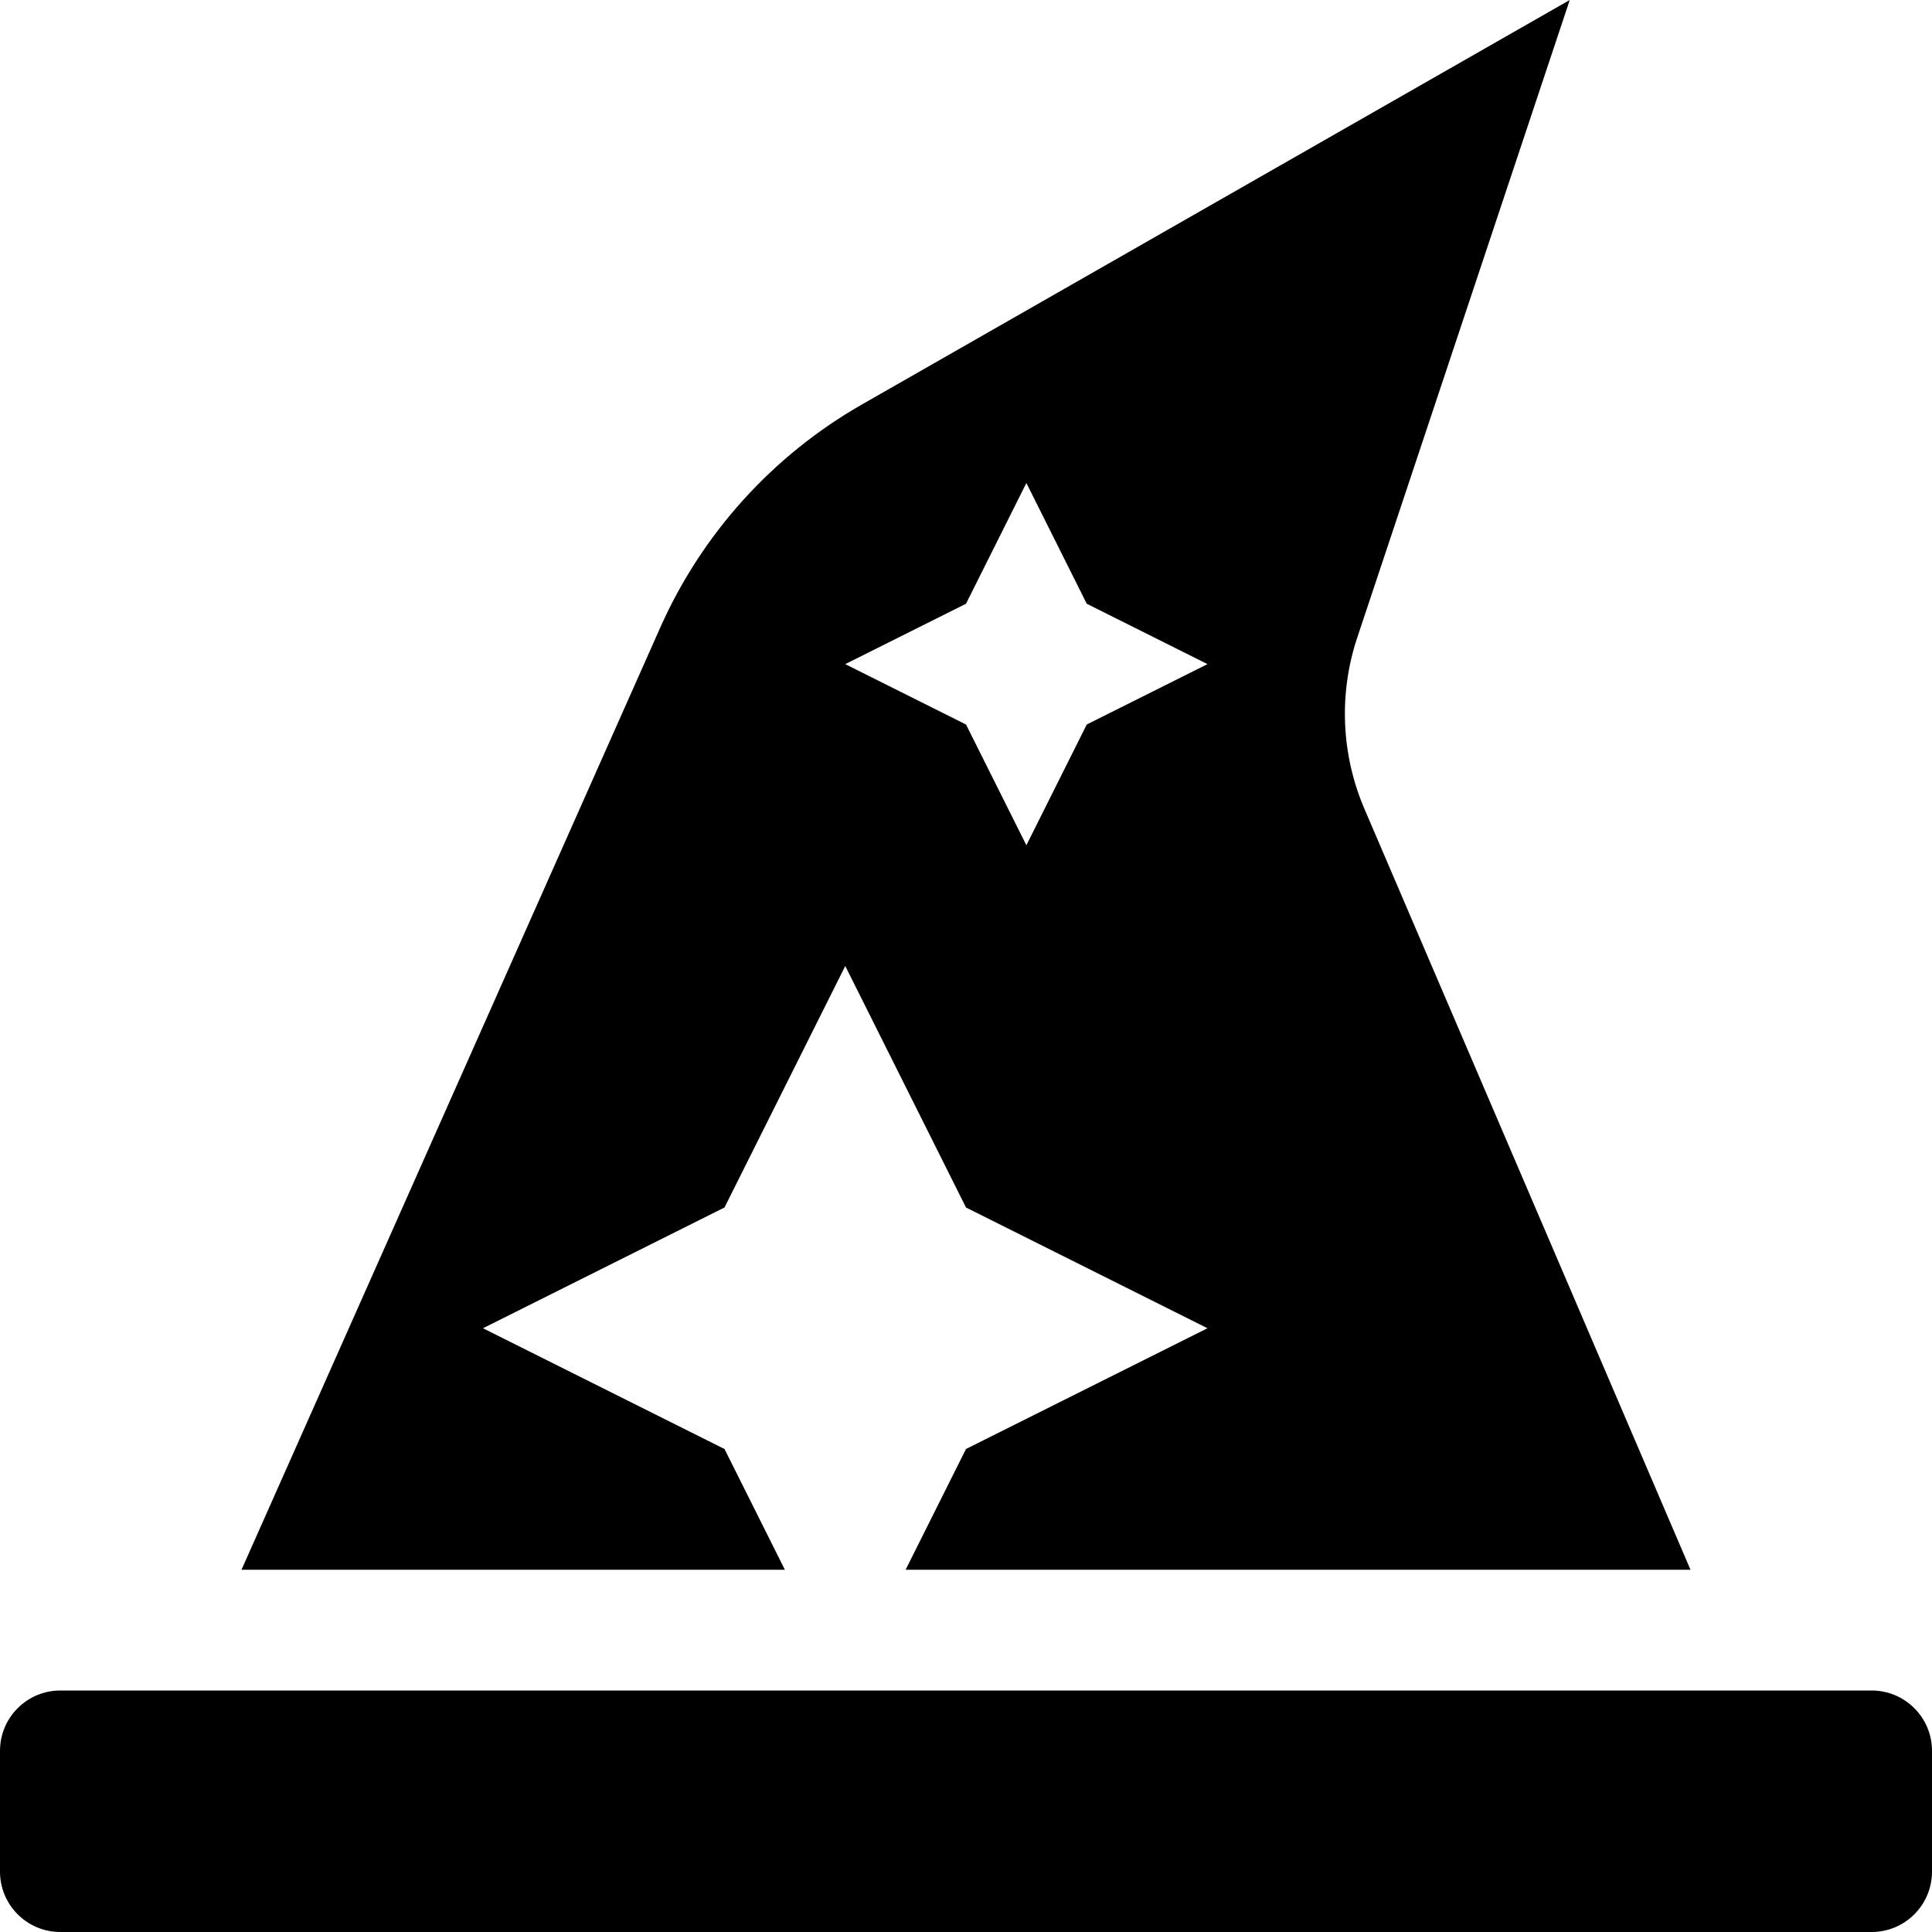
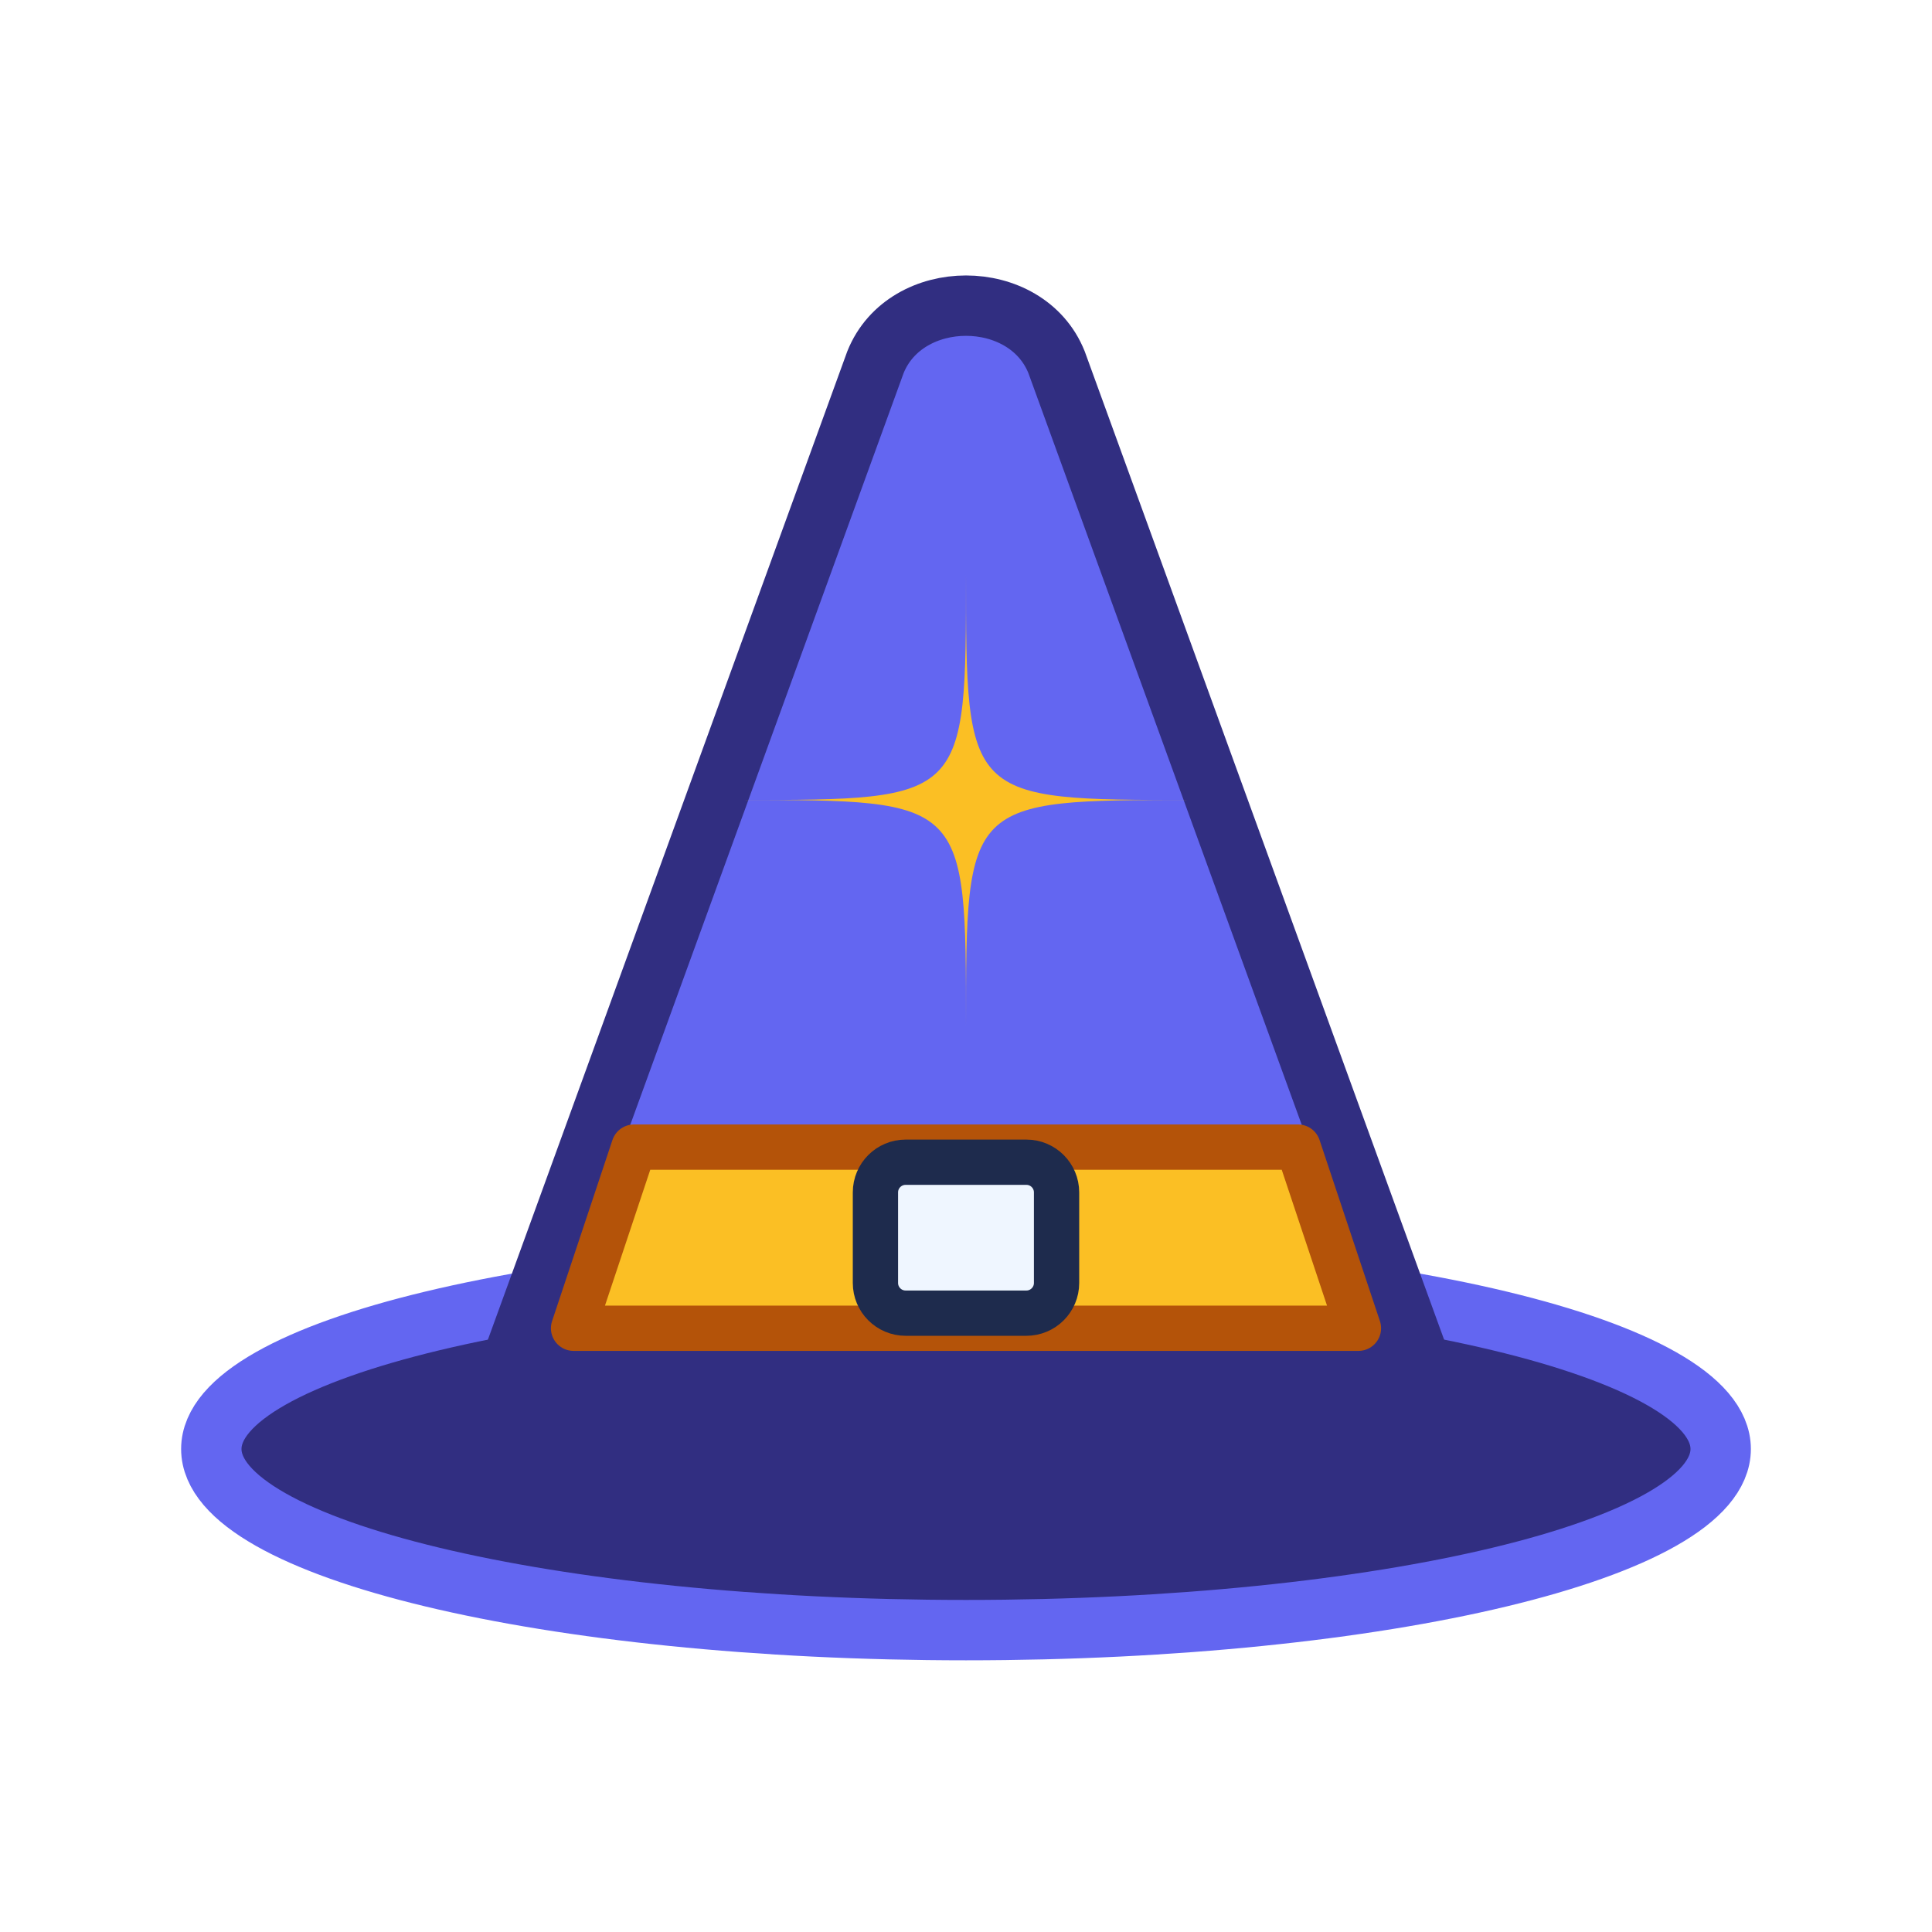
- <svg xmlns="http://www.w3.org/2000/svg" fill="#000000" width="800px" height="800px" viewBox="0 0 512 512">
-   <path d="M496 448H16c-8.84 0-16 7.16-16 16v32c0 8.84 7.16 16 16 16h480c8.84 0 16-7.16 16-16v-32c0-8.84-7.16-16-16-16zm-304-64l-64-32 64-32 32-64 32 64 64 32-64 32-16 32h208l-86.41-201.63a63.955 63.955 0 0 1-1.89-45.45L416 0 228.42 107.19a127.989 127.989 0 0 0-53.46 59.15L64 416h144l-16-32zm64-224l16-32 16 32 32 16-32 16-16 32-16-32-32-16 32-16z" />
+ <svg xmlns="http://www.w3.org/2000/svg" viewBox="0 0 64 64">
+   <ellipse cx="32" cy="48" rx="25" ry="6" fill="#312e81" stroke="#6366f1" stroke-width="2" />
+   <path d="M17 45l12-33c1-2.5 5-2.5 6 0l12 33z" fill="#6366f1" stroke="#312e81" stroke-width="2" stroke-linejoin="round" />
+   <path d="M21 38h22l2 6H19z" fill="#fbbf24" stroke="#b45309" stroke-width="1.5" stroke-linejoin="round" />
+   <rect x="29" y="38.5" width="6" height="5" rx="1" fill="#eff6ff" stroke="#1e2b4d" stroke-width="1.5" />
+   <path d="M32 19C32 26.5 32 26.5 39.5 26.5C32 26.5 32 26.5 32 34C32 26.5 32 26.5 24.5 26.5C32 26.5 32 26.5 32 19Z" fill="#fbbf24" />
</svg>
